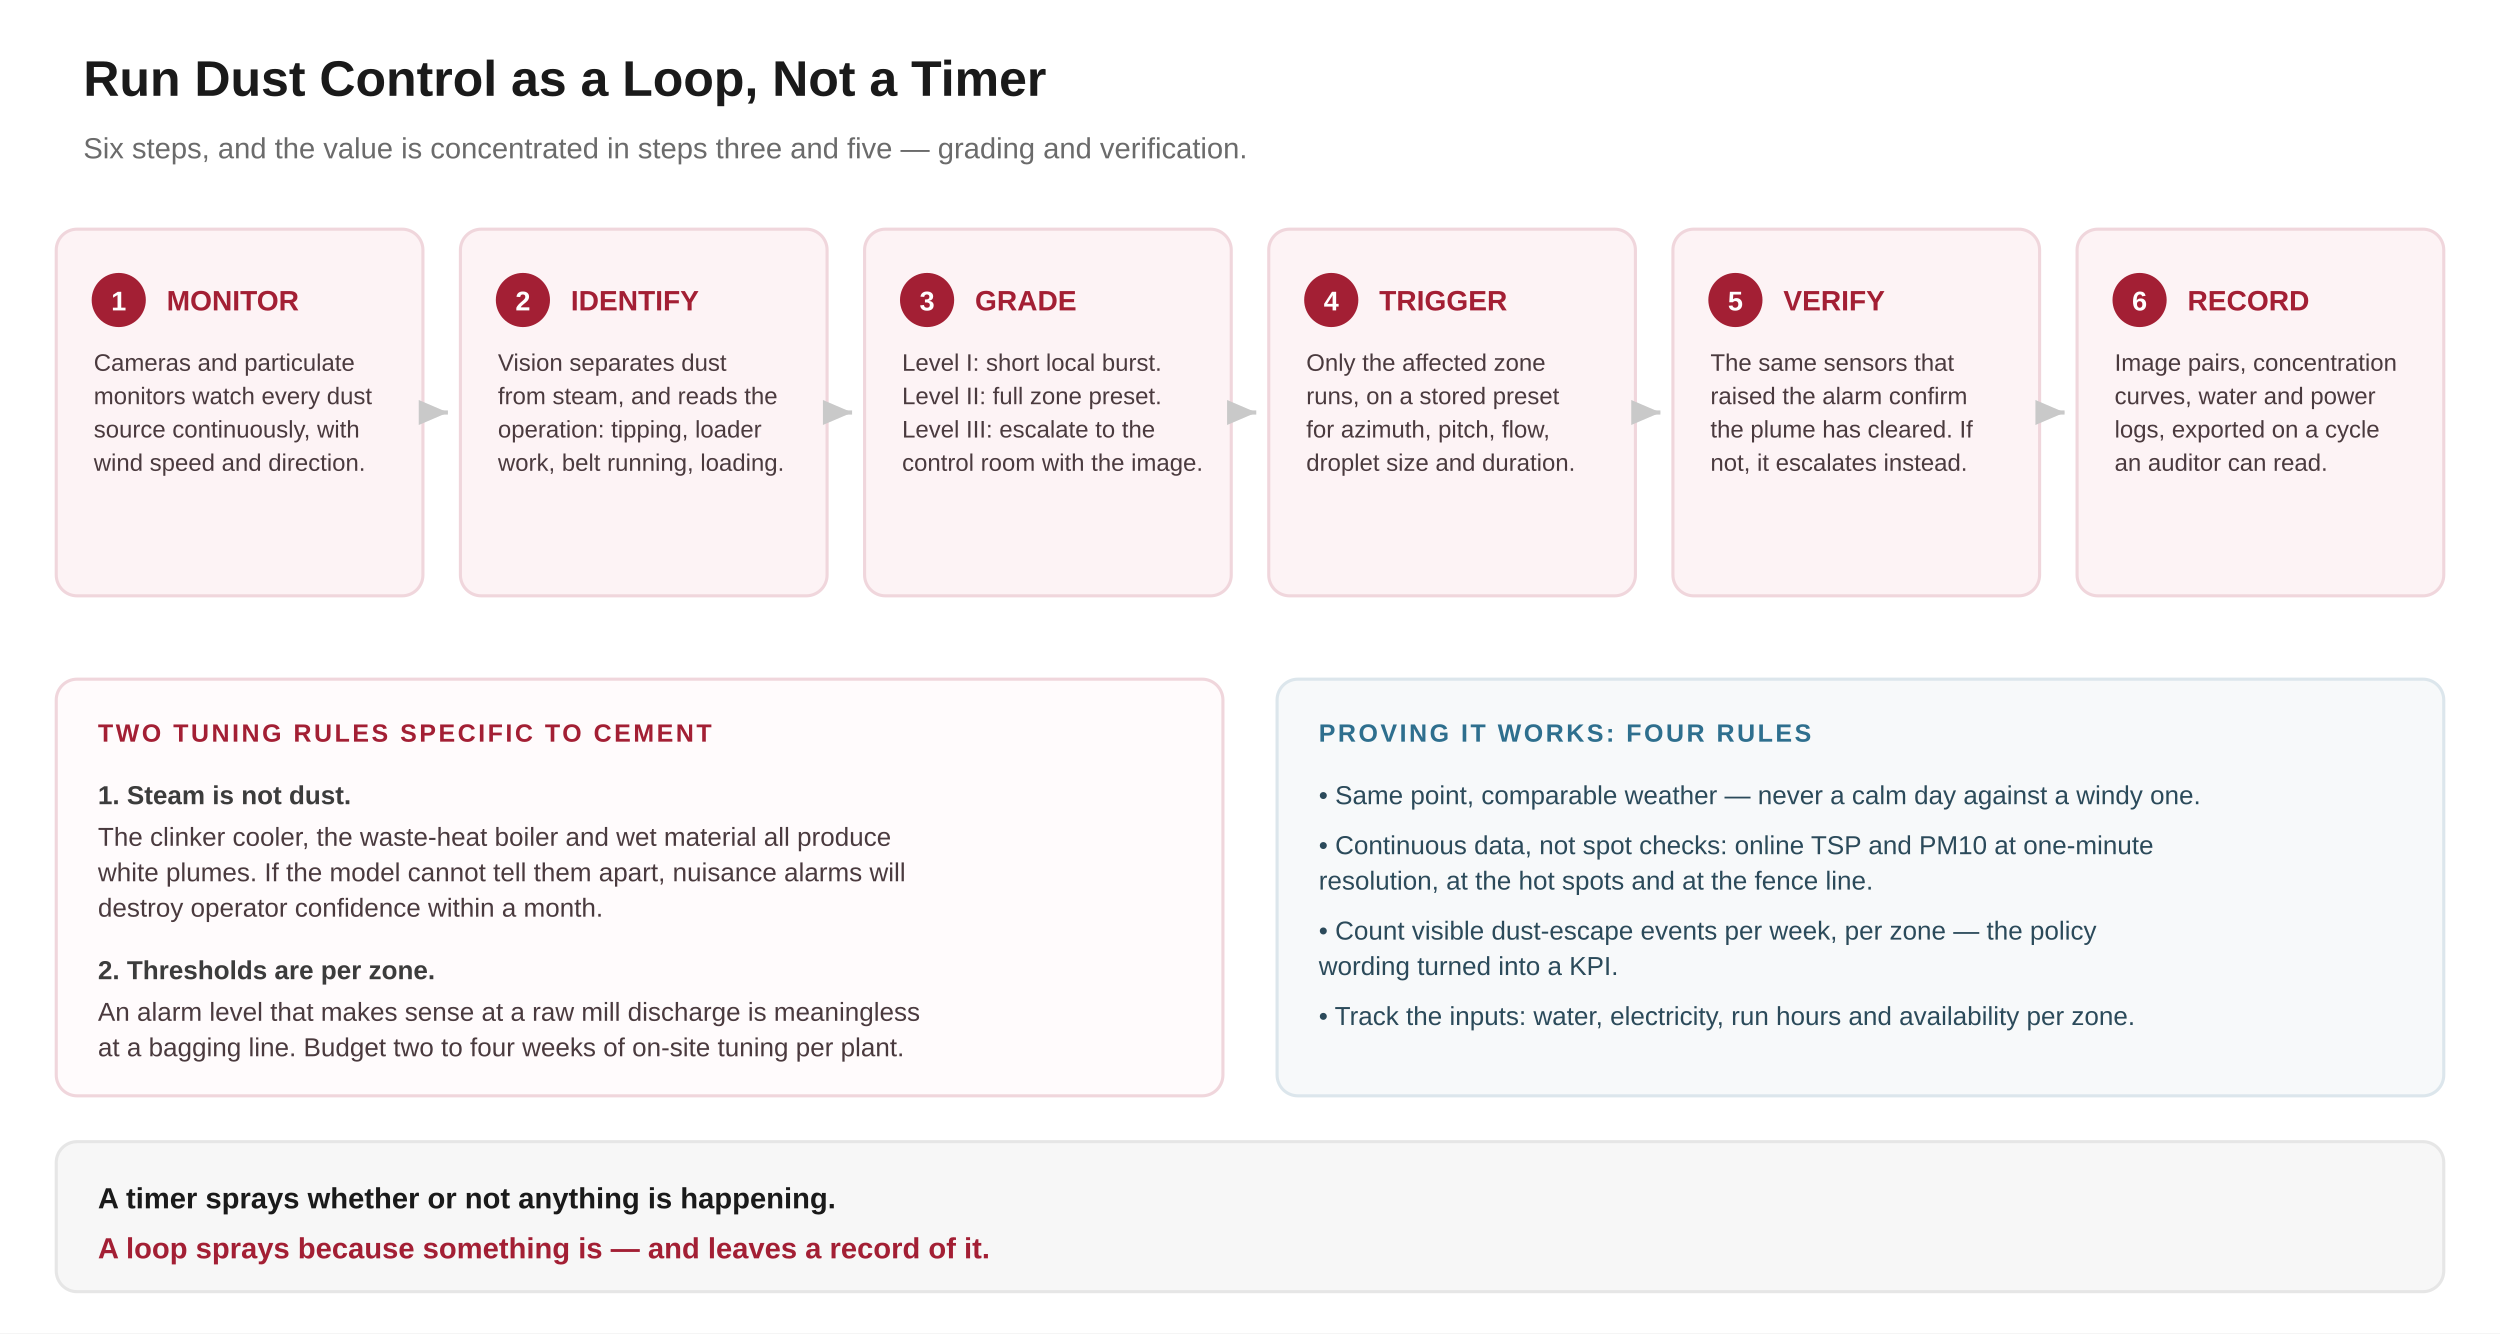
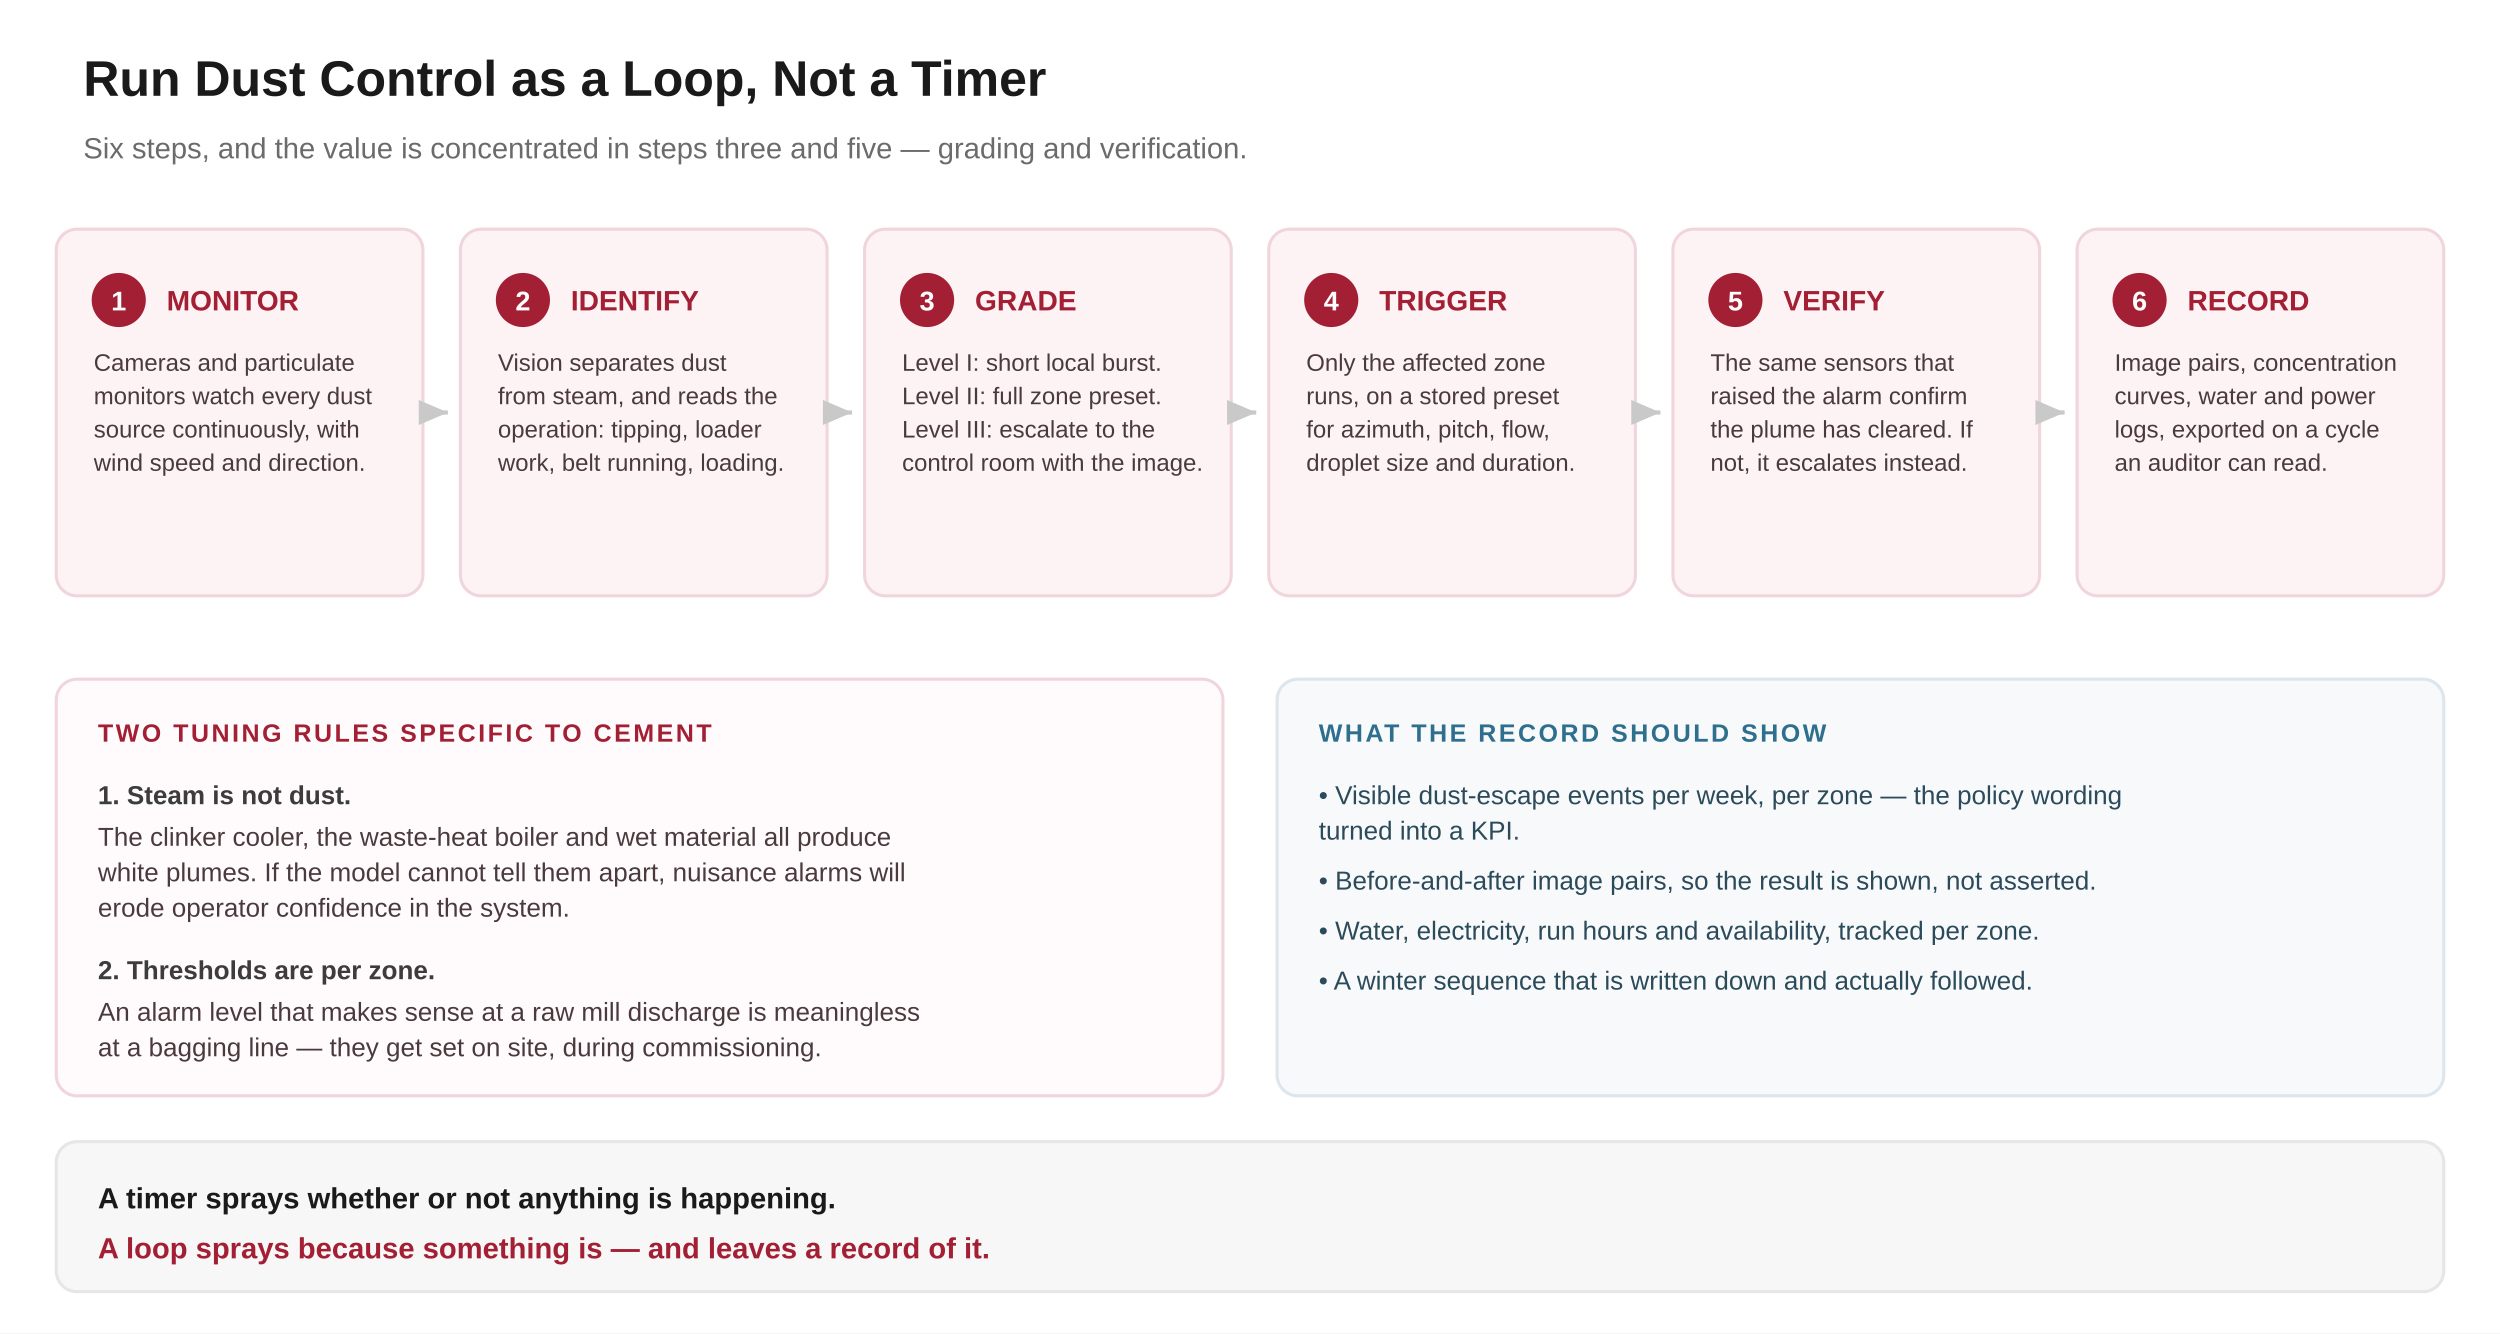
<svg xmlns="http://www.w3.org/2000/svg" viewBox="0 0 1200 640" width="1200" height="640" font-family="Helvetica Neue, Arial, sans-serif">
  <rect width="1200" height="640" fill="#ffffff" />
  <text x="40" y="46" font-size="24" font-weight="700" fill="#1A1A1A">Run Dust Control as a Loop, Not a Timer</text>
  <text x="40" y="76" font-size="14" fill="#6B6B6B">Six steps, and the value is concentrated in steps three and five — grading and verification.</text>
  <defs>
    <marker id="arw2" markerWidth="9" markerHeight="9" refX="7" refY="3" orient="auto">
      <path d="M0,0 L7,3 L0,6 z" fill="#C9C9C9" />
    </marker>
  </defs>
  <rect x="27" y="110" width="176" height="176" rx="10" fill="#FDF3F5" stroke="#F0D6DC" stroke-width="1.5" />
  <circle cx="57" cy="144" r="13" fill="#A31F34" />
  <text x="57" y="149" font-size="13" font-weight="700" fill="#FFFFFF" text-anchor="middle">1</text>
  <text x="80" y="149" font-size="13.5" font-weight="700" fill="#A31F34">MONITOR</text>
  <text x="45" y="178" font-size="11.5" fill="#4A3A3E">Cameras and particulate</text>
  <text x="45" y="194" font-size="11.5" fill="#4A3A3E">monitors watch every dust</text>
  <text x="45" y="210" font-size="11.5" fill="#4A3A3E">source continuously, with</text>
  <text x="45" y="226" font-size="11.5" fill="#4A3A3E">wind speed and direction.</text>
  <line x1="207" y1="198" x2="215" y2="198" stroke="#C9C9C9" stroke-width="2" marker-end="url(#arw2)" />
  <rect x="221" y="110" width="176" height="176" rx="10" fill="#FDF3F5" stroke="#F0D6DC" stroke-width="1.5" />
  <circle cx="251" cy="144" r="13" fill="#A31F34" />
  <text x="251" y="149" font-size="13" font-weight="700" fill="#FFFFFF" text-anchor="middle">2</text>
  <text x="274" y="149" font-size="13.5" font-weight="700" fill="#A31F34">IDENTIFY</text>
  <text x="239" y="178" font-size="11.5" fill="#4A3A3E">Vision separates dust</text>
  <text x="239" y="194" font-size="11.5" fill="#4A3A3E">from steam, and reads the</text>
  <text x="239" y="210" font-size="11.5" fill="#4A3A3E">operation: tipping, loader</text>
  <text x="239" y="226" font-size="11.5" fill="#4A3A3E">work, belt running, loading.</text>
  <line x1="401" y1="198" x2="409" y2="198" stroke="#C9C9C9" stroke-width="2" marker-end="url(#arw2)" />
  <rect x="415" y="110" width="176" height="176" rx="10" fill="#FDF3F5" stroke="#F0D6DC" stroke-width="1.5" />
  <circle cx="445" cy="144" r="13" fill="#A31F34" />
  <text x="445" y="149" font-size="13" font-weight="700" fill="#FFFFFF" text-anchor="middle">3</text>
  <text x="468" y="149" font-size="13.5" font-weight="700" fill="#A31F34">GRADE</text>
  <text x="433" y="178" font-size="11.5" fill="#4A3A3E">Level I: short local burst.</text>
  <text x="433" y="194" font-size="11.5" fill="#4A3A3E">Level II: full zone preset.</text>
  <text x="433" y="210" font-size="11.5" fill="#4A3A3E">Level III: escalate to the</text>
  <text x="433" y="226" font-size="11.5" fill="#4A3A3E">control room with the image.</text>
  <line x1="595" y1="198" x2="603" y2="198" stroke="#C9C9C9" stroke-width="2" marker-end="url(#arw2)" />
  <rect x="609" y="110" width="176" height="176" rx="10" fill="#FDF3F5" stroke="#F0D6DC" stroke-width="1.5" />
  <circle cx="639" cy="144" r="13" fill="#A31F34" />
  <text x="639" y="149" font-size="13" font-weight="700" fill="#FFFFFF" text-anchor="middle">4</text>
  <text x="662" y="149" font-size="13.5" font-weight="700" fill="#A31F34">TRIGGER</text>
  <text x="627" y="178" font-size="11.5" fill="#4A3A3E">Only the affected zone</text>
  <text x="627" y="194" font-size="11.5" fill="#4A3A3E">runs, on a stored preset</text>
  <text x="627" y="210" font-size="11.5" fill="#4A3A3E">for azimuth, pitch, flow,</text>
  <text x="627" y="226" font-size="11.5" fill="#4A3A3E">droplet size and duration.</text>
  <line x1="789" y1="198" x2="797" y2="198" stroke="#C9C9C9" stroke-width="2" marker-end="url(#arw2)" />
  <rect x="803" y="110" width="176" height="176" rx="10" fill="#FDF3F5" stroke="#F0D6DC" stroke-width="1.5" />
  <circle cx="833" cy="144" r="13" fill="#A31F34" />
  <text x="833" y="149" font-size="13" font-weight="700" fill="#FFFFFF" text-anchor="middle">5</text>
  <text x="856" y="149" font-size="13.5" font-weight="700" fill="#A31F34">VERIFY</text>
  <text x="821" y="178" font-size="11.5" fill="#4A3A3E">The same sensors that</text>
  <text x="821" y="194" font-size="11.5" fill="#4A3A3E">raised the alarm confirm</text>
  <text x="821" y="210" font-size="11.5" fill="#4A3A3E">the plume has cleared. If</text>
  <text x="821" y="226" font-size="11.5" fill="#4A3A3E">not, it escalates instead.</text>
  <line x1="983" y1="198" x2="991" y2="198" stroke="#C9C9C9" stroke-width="2" marker-end="url(#arw2)" />
  <rect x="997" y="110" width="176" height="176" rx="10" fill="#FDF3F5" stroke="#F0D6DC" stroke-width="1.5" />
  <circle cx="1027" cy="144" r="13" fill="#A31F34" />
  <text x="1027" y="149" font-size="13" font-weight="700" fill="#FFFFFF" text-anchor="middle">6</text>
  <text x="1050" y="149" font-size="13.5" font-weight="700" fill="#A31F34">RECORD</text>
  <text x="1015" y="178" font-size="11.5" fill="#4A3A3E">Image pairs, concentration</text>
  <text x="1015" y="194" font-size="11.5" fill="#4A3A3E">curves, water and power</text>
  <text x="1015" y="210" font-size="11.5" fill="#4A3A3E">logs, exported on a cycle</text>
  <text x="1015" y="226" font-size="11.5" fill="#4A3A3E">an auditor can read.</text>
  <rect x="27" y="326" width="560" height="200" rx="10" fill="#FFFBFC" stroke="#F0D6DC" stroke-width="1.5" />
  <text x="47" y="356" font-size="12" font-weight="700" fill="#A31F34" letter-spacing="1.2">TWO TUNING RULES SPECIFIC TO CEMENT</text>
  <text x="47" y="386" font-size="12.5" font-weight="700" fill="#3C3C3C">1. Steam is not dust.</text>
  <text x="47" y="406" font-size="12.5" fill="#4A3A3E">The clinker cooler, the waste-heat boiler and wet material all produce</text>
  <text x="47" y="423" font-size="12.5" fill="#4A3A3E">white plumes. If the model cannot tell them apart, nuisance alarms will</text>
-   <text x="47" y="440" font-size="12.5" fill="#4A3A3E">destroy operator confidence within a month.</text>
+   <text x="47" y="440" font-size="12.5" fill="#4A3A3E">erode operator confidence in the system.</text>
  <text x="47" y="470" font-size="12.5" font-weight="700" fill="#3C3C3C">2. Thresholds are per zone.</text>
  <text x="47" y="490" font-size="12.5" fill="#4A3A3E">An alarm level that makes sense at a raw mill discharge is meaningless</text>
-   <text x="47" y="507" font-size="12.5" fill="#4A3A3E">at a bagging line. Budget two to four weeks of on-site tuning per plant.</text>
+   <text x="47" y="507" font-size="12.5" fill="#4A3A3E">at a bagging line — they get set on site, during commissioning.</text>
  <rect x="613" y="326" width="560" height="200" rx="10" fill="#F7F9FA" stroke="#DCE6EC" stroke-width="1.5" />
-   <text x="633" y="356" font-size="12" font-weight="700" fill="#2E6F8E" letter-spacing="1.2">PROVING IT WORKS: FOUR RULES</text>
-   <text x="633" y="386" font-size="12.5" fill="#2B4A5A">• Same point, comparable weather — never a calm day against a windy one.</text>
-   <text x="633" y="410" font-size="12.5" fill="#2B4A5A">• Continuous data, not spot checks: online TSP and PM10 at one-minute</text>
-   <text x="633" y="427" font-size="12.5" fill="#2B4A5A">  resolution, at the hot spots and at the fence line.</text>
-   <text x="633" y="451" font-size="12.5" fill="#2B4A5A">• Count visible dust-escape events per week, per zone — the policy</text>
-   <text x="633" y="468" font-size="12.5" fill="#2B4A5A">  wording turned into a KPI.</text>
-   <text x="633" y="492" font-size="12.5" fill="#2B4A5A">• Track the inputs: water, electricity, run hours and availability per zone.</text>
+   <text x="633" y="356" font-size="12" font-weight="700" fill="#2E6F8E" letter-spacing="1.2">WHAT THE RECORD SHOULD SHOW</text>
+   <text x="633" y="386" font-size="12.5" fill="#2B4A5A">• Visible dust-escape events per week, per zone — the policy wording</text>
+   <text x="633" y="403" font-size="12.5" fill="#2B4A5A">  turned into a KPI.</text>
+   <text x="633" y="427" font-size="12.5" fill="#2B4A5A">• Before-and-after image pairs, so the result is shown, not asserted.</text>
+   <text x="633" y="451" font-size="12.5" fill="#2B4A5A">• Water, electricity, run hours and availability, tracked per zone.</text>
+   <text x="633" y="475" font-size="12.5" fill="#2B4A5A">• A winter sequence that is written down and actually followed.</text>
  <rect x="27" y="548" width="1146" height="72" rx="10" fill="#F7F7F7" stroke="#E6E6E6" stroke-width="1.5" />
  <text x="47" y="580" font-size="14" font-weight="700" fill="#1A1A1A">A timer sprays whether or not anything is happening.</text>
  <text x="47" y="604" font-size="14" font-weight="700" fill="#A31F34">A loop sprays because something is — and leaves a record of it.</text>
</svg>
